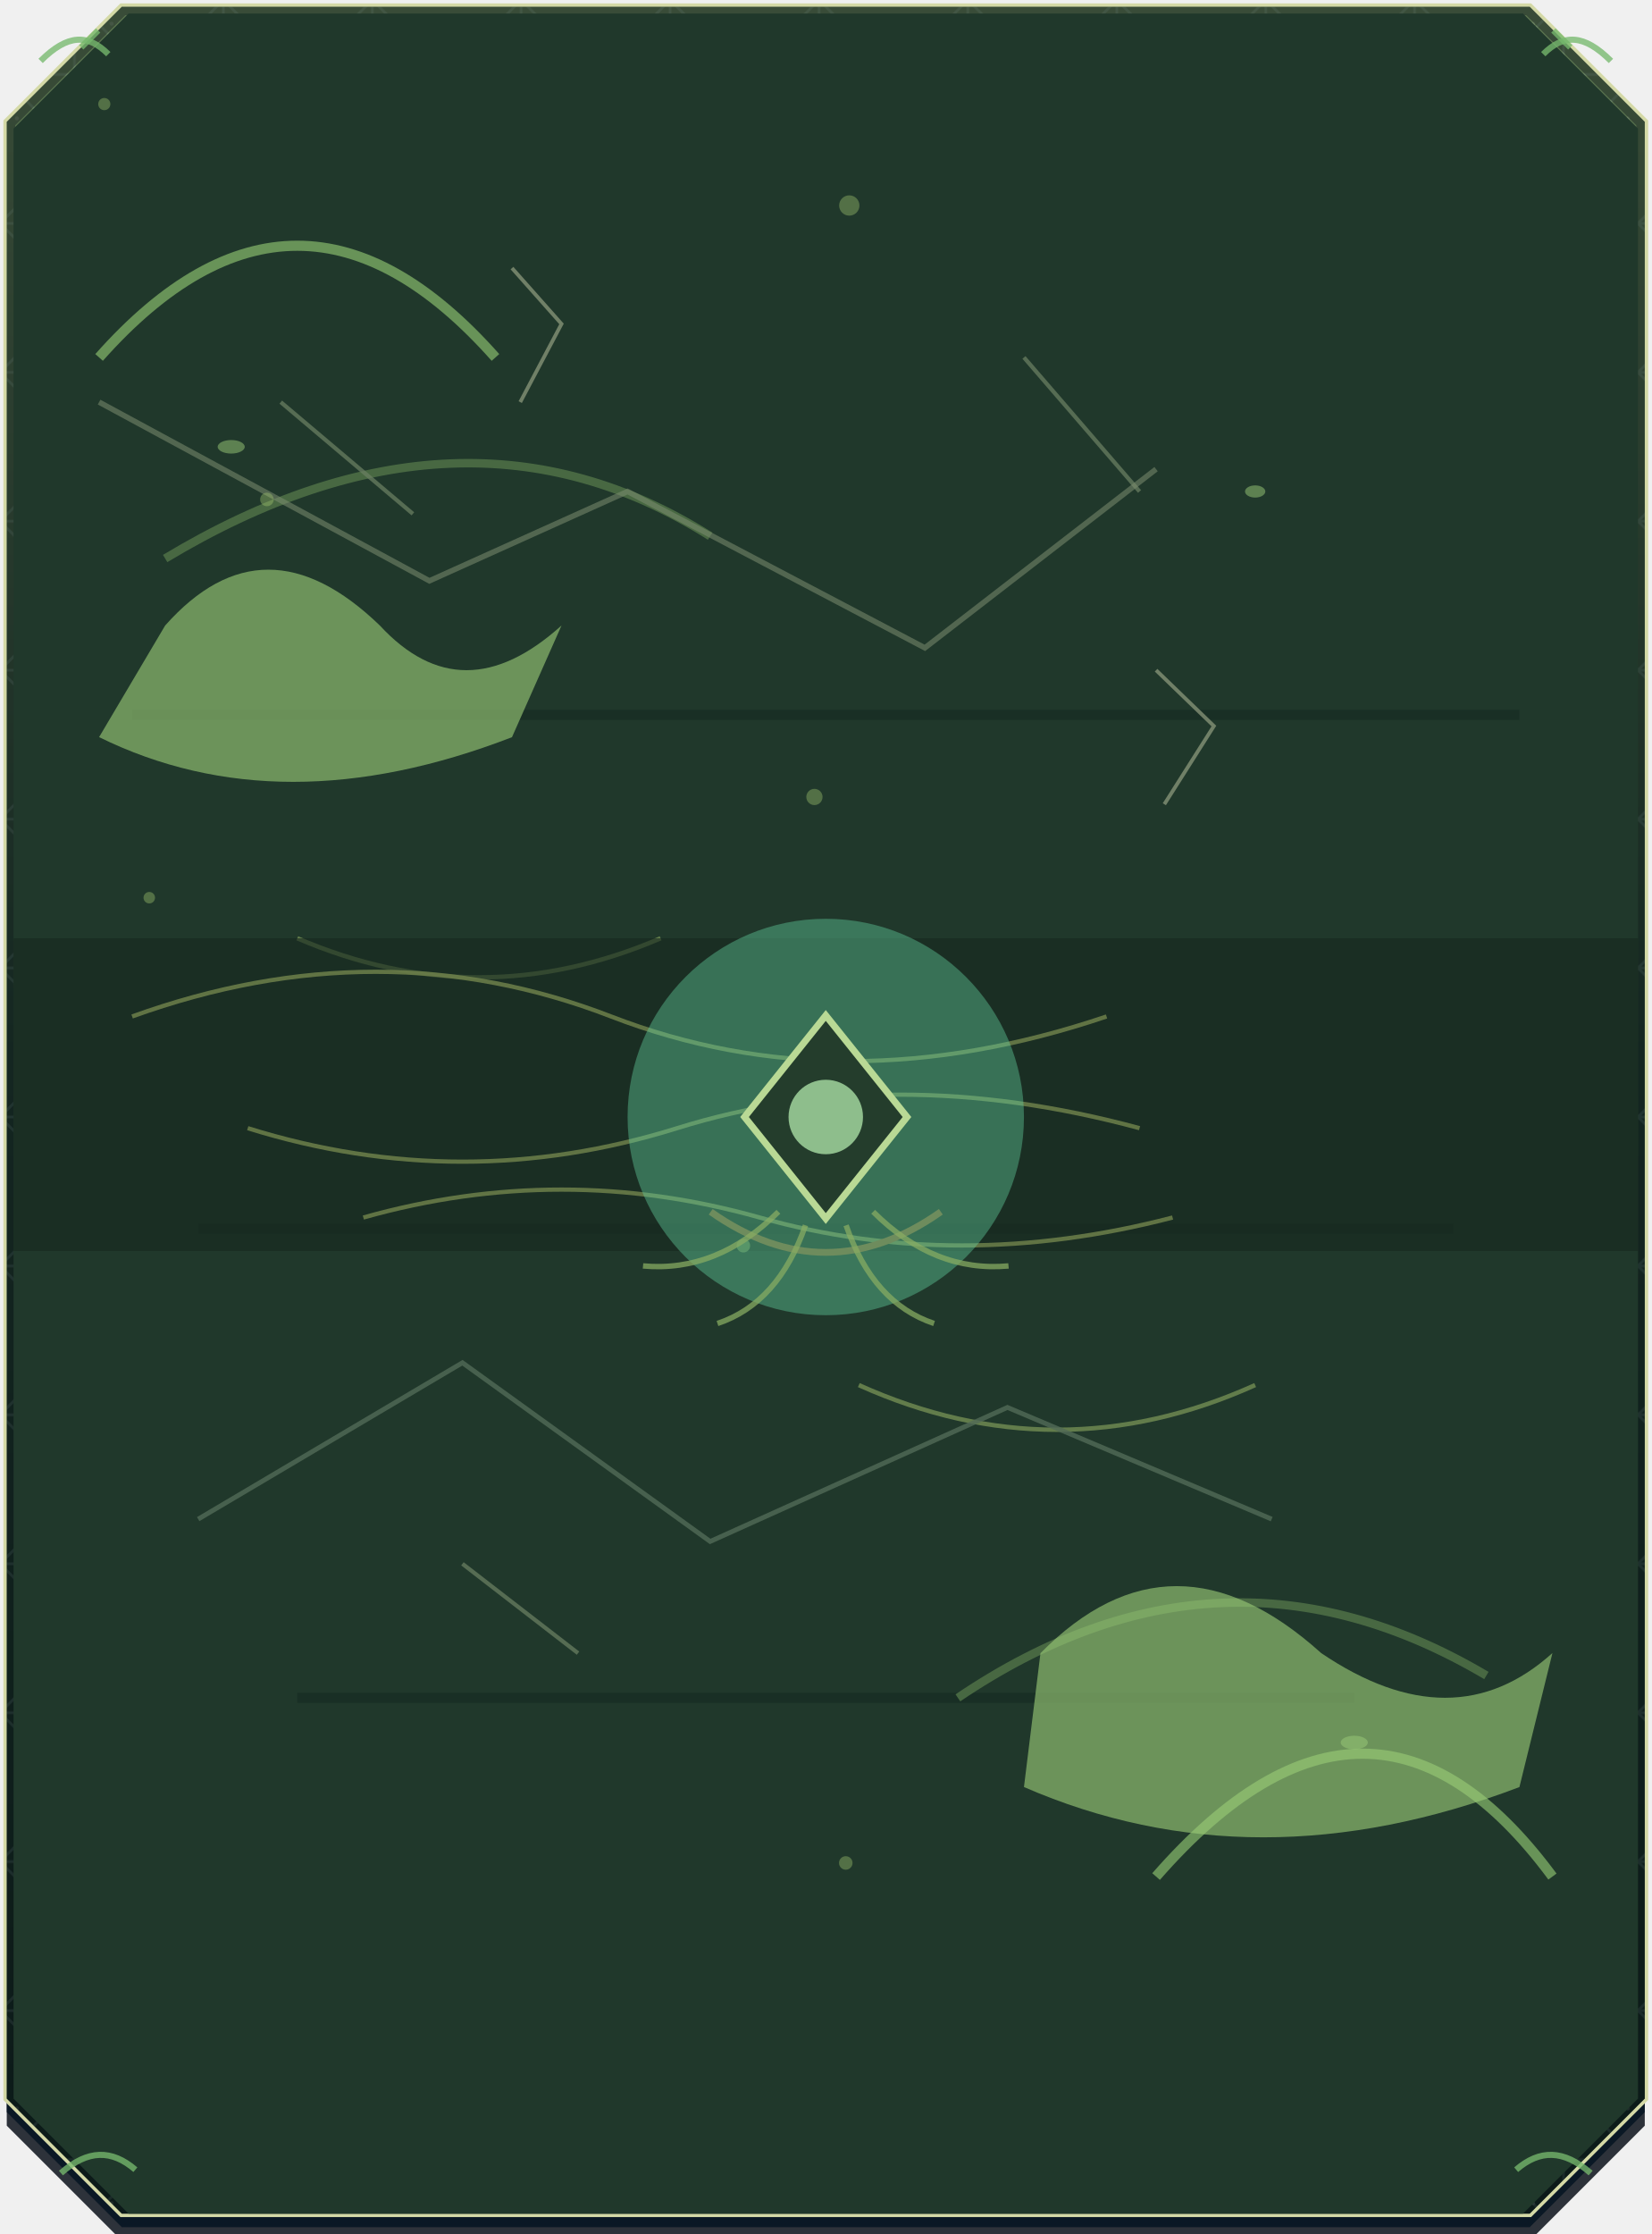
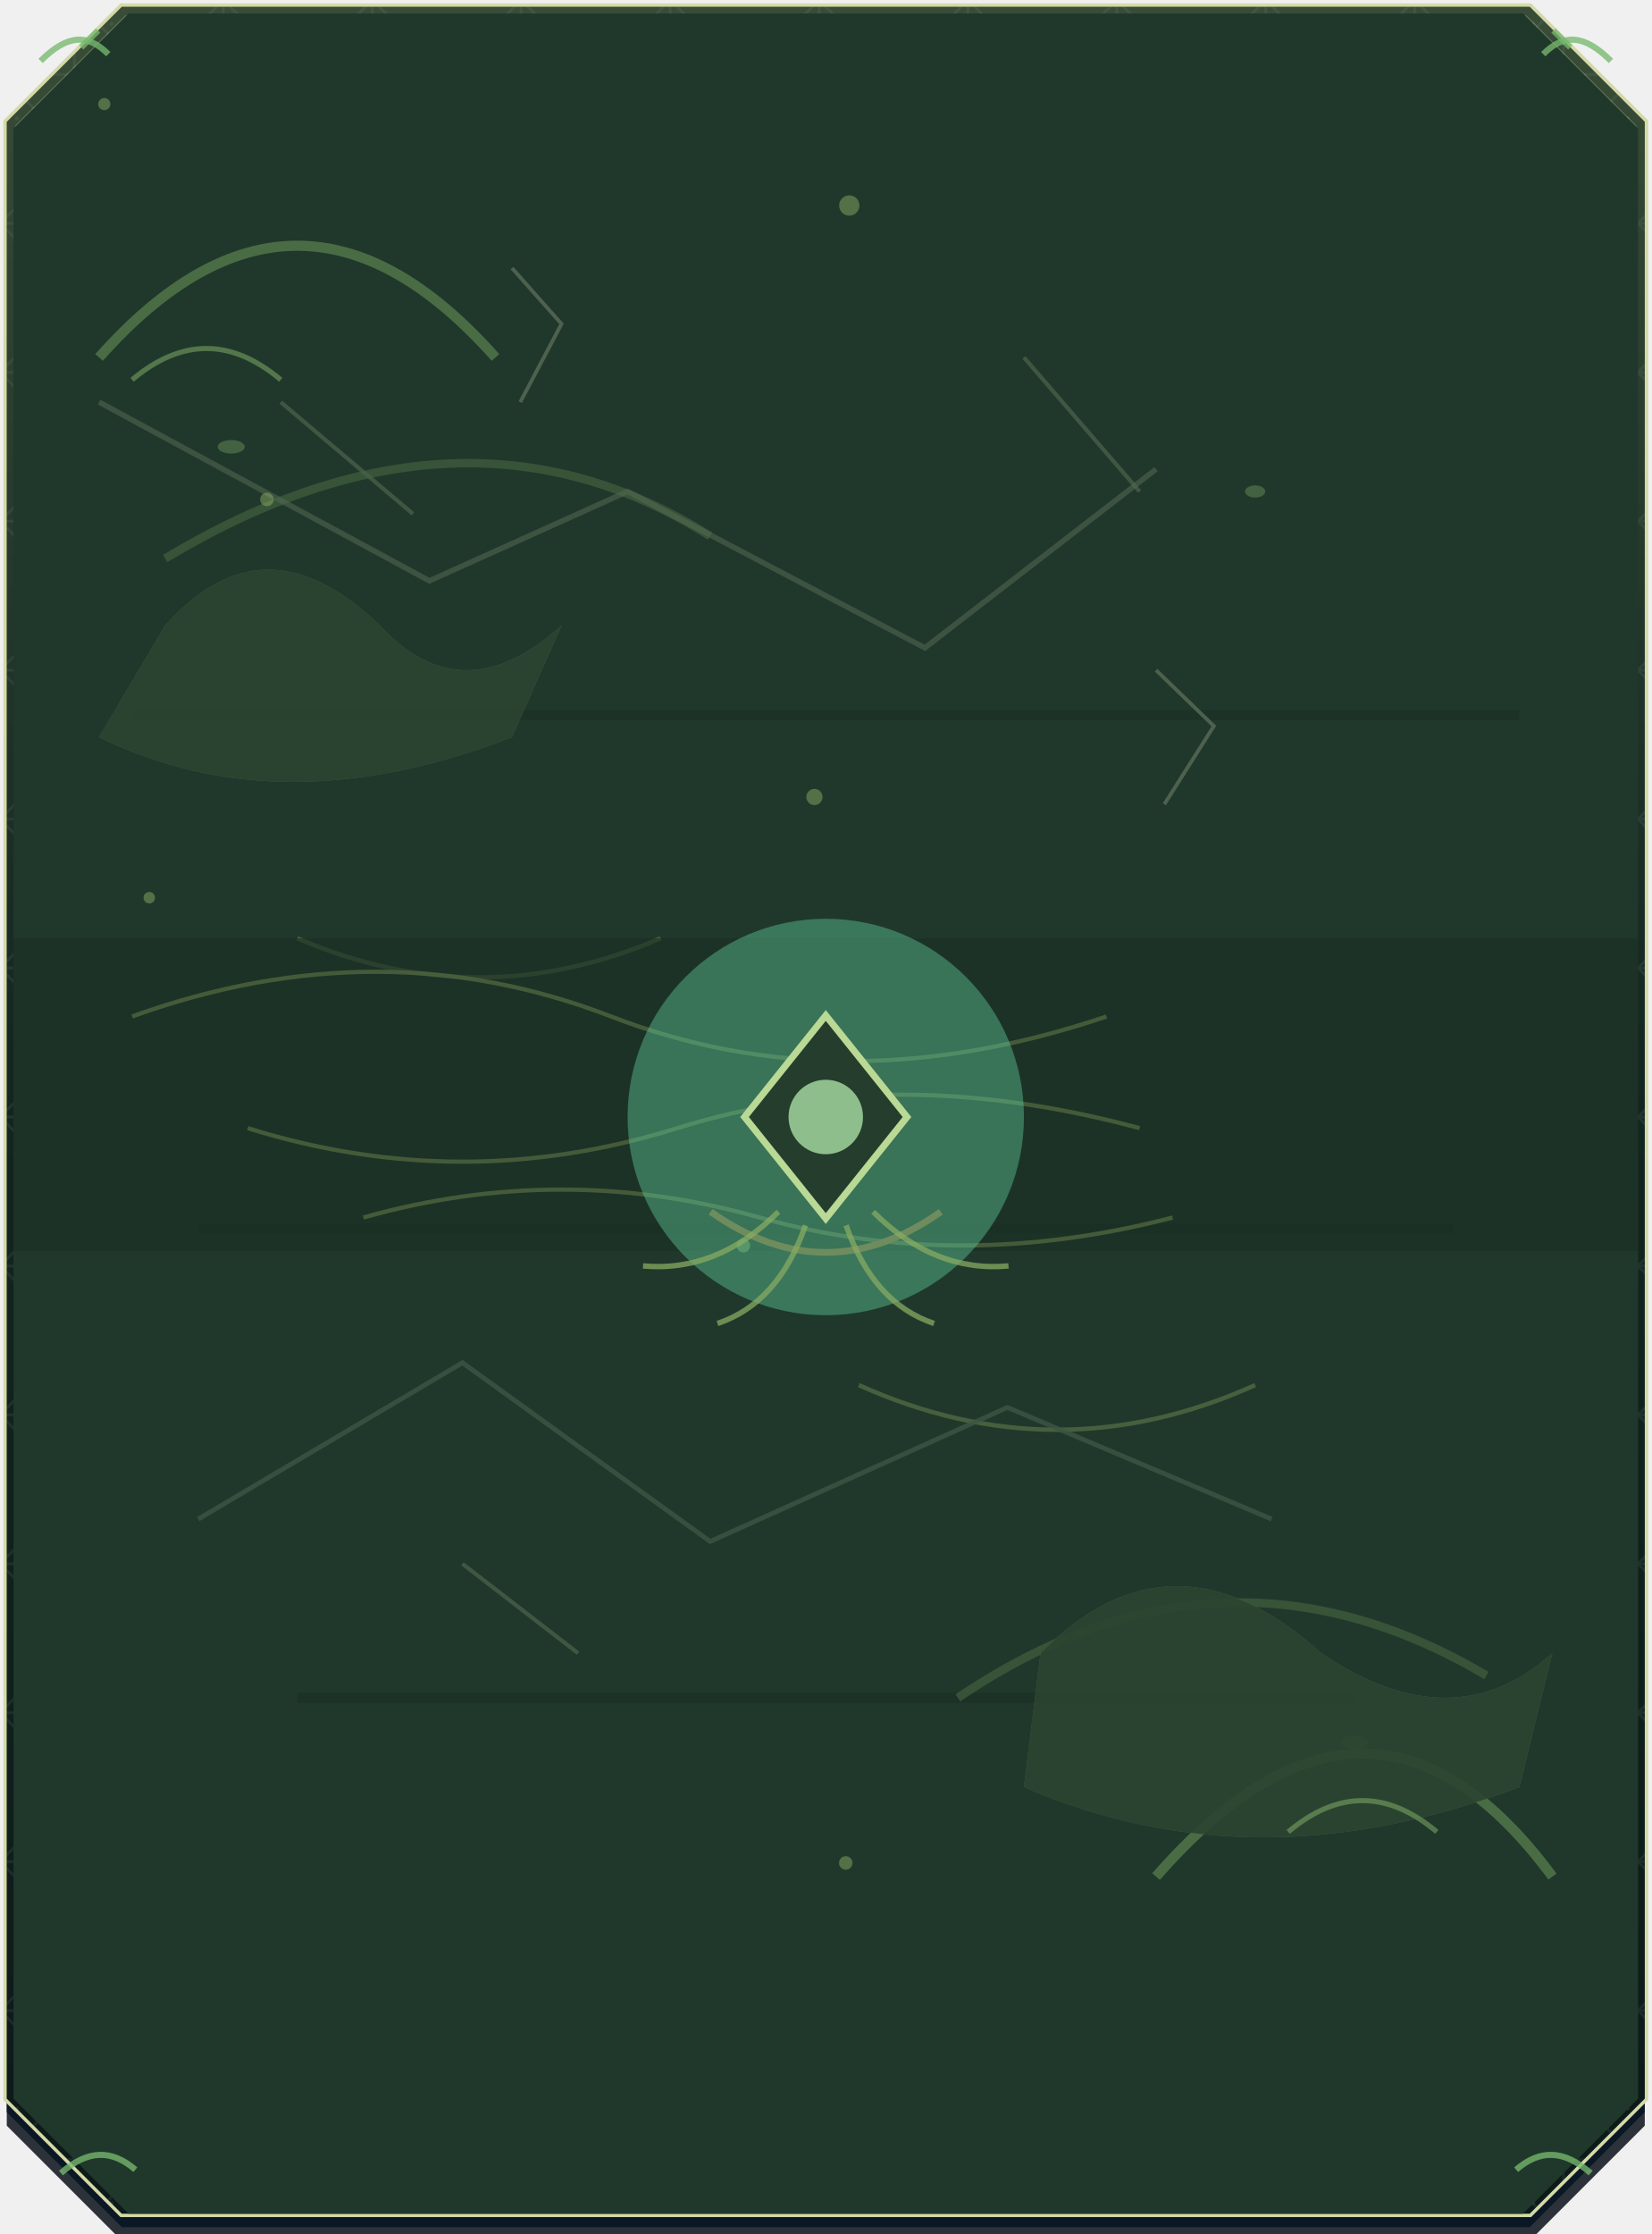
<svg xmlns="http://www.w3.org/2000/svg" width="976" height="1320" viewBox="0 0 488 660" role="img" aria-label="M7 panel normal" data-style="m11-enchanted-forest@0.1.0" data-geometry-shape="chamfered-angular" data-corner-radius="2" data-end-cap-depth="34">
  <defs>
    <linearGradient id="m11-panel-488x660-normal-plate" x1="0" y1="0" x2="0" y2="1">
      <stop offset="0" stop-color="#5C7650" />
      <stop offset=".48" stop-color="#20382B" />
      <stop offset="1" stop-color="#13251E" />
    </linearGradient>
    <linearGradient id="m11-panel-488x660-normal-primary" x1="0" y1="0" x2="0" y2="1">
      <stop offset="0" stop-color="#F1E8C8" />
      <stop offset=".45" stop-color="#66D9B2" />
      <stop offset="1" stop-color="#2A856F" />
    </linearGradient>
    <linearGradient id="m11-panel-488x660-normal-energy" x1="0" y1="0" x2="1" y2="0">
      <stop offset="0" stop-color="#B8E0A5" stop-opacity="0" />
      <stop offset=".5" stop-color="#B8E0A5" stop-opacity=".86" />
      <stop offset="1" stop-color="#B8E0A5" stop-opacity="0" />
    </linearGradient>
    <pattern id="m11-panel-488x660-normal-grain" width="28" height="28" patternUnits="userSpaceOnUse">
      <circle cx="5" cy="7" r=".6" fill="#FFFFFF" fill-opacity=".12" />
      <circle cx="20" cy="15" r=".45" fill="#061321" fill-opacity=".2" />
    </pattern>
    <pattern id="m11-panel-488x660-normal-plate-pattern" width="44" height="44" patternUnits="userSpaceOnUse">
      <path d="M0 22H44M22 0V44M0 22L22 0 44 22 22 44Z" fill="none" stroke="#D8FBFF" stroke-opacity=".12" stroke-width=".8" />
    </pattern>
    <mask id="m11-panel-488x660-normal-mask">
      <path d="M36 2H452L486 36V620L452 654H36L2 620V36Z" fill="white" />
    </mask>
  </defs>
  <g opacity="1">
    <g id="m11-panel-488x660-normal-outer-shadow" data-layer="outer-shadow" transform="translate(0 8)">
      <path d="M36 2H452L486 36V620L452 654H36L2 620V36Z" fill="#020812" opacity=".82" />
    </g>
    <g id="m11-panel-488x660-normal-connected-depth" data-layer="connected-depth" transform="translate(0 4)">
      <path d="M36 2H452L486 36V620L452 654H36L2 620V36Z" fill="#071522" opacity=".9" />
    </g>
    <g id="m11-panel-488x660-normal-outer-frame" data-layer="outer-frame">
      <path d="M36 2H452L486 36V620L452 654H36L2 620V36Z" fill="#071421" stroke="#D4D9A6" stroke-width="2" stroke-linejoin="miter" />
    </g>
    <g id="m11-panel-488x660-normal-inner-plate-fill" data-layer="inner-plate-fill">
      <path d="M36 2H452L486 36V620L452 654H36L2 620V36Z" fill="url(#m11-panel-488x660-normal-plate)" />
    </g>
    <g id="m11-panel-488x660-normal-surface-grain" data-layer="surface-grain" data-material-source="m8-ice-grain" mask="url(#m11-panel-488x660-normal-mask)">
      <rect width="488" height="660" fill="url(#m11-panel-488x660-normal-grain)" />
    </g>
    <g id="m11-panel-488x660-normal-surface-pattern" data-layer="surface-pattern" data-material-source="m8-crystal-facet-pattern" mask="url(#m11-panel-488x660-normal-mask)">
      <rect width="488" height="660" fill="url(#m11-panel-488x660-normal-plate-pattern)" />
    </g>
    <g id="m11-panel-488x660-normal-side-bevel-shade" data-layer="side-bevel-shade" mask="url(#m11-panel-488x660-normal-mask)">
      <path d="M36 2H452L486 36V620L452 654H36L2 620V36Z" fill="none" stroke="#020812" stroke-opacity=".38" stroke-width="5" />
    </g>
    <g id="m11-panel-488x660-normal-top-bevel-highlight" data-layer="top-bevel-highlight" mask="url(#m11-panel-488x660-normal-mask)">
      <path d="M44 8H444" stroke="#FFFFFF" stroke-opacity=".55" stroke-width="3" stroke-linecap="square" />
    </g>
    <g id="m11-panel-488x660-normal-cold-edge-accent" data-layer="cold-edge-accent" data-material-source="m8-cold-edge-accent" mask="url(#m11-panel-488x660-normal-mask)">
      <rect x="34" y="6" width="420" height="8" fill="url(#m11-panel-488x660-normal-energy)" />
    </g>
    <g id="m11-panel-488x660-normal-ornament-decal" data-layer="ornament-decal" data-material-source="m7-ornament-marks" mask="url(#m11-panel-488x660-normal-mask)">
      <path d="M42 647h16M430 647h16" stroke="#E6FCFF" stroke-opacity=".5" stroke-width="2" />
    </g>
    <g id="m8-panel-crystal-focal" data-layer="crystal-focal" data-slot="editable-crystal-focal" aria-label="editable crystal focal">
      <path d="M244 315l12 15-12 15-12-15Z" fill="#A9F7FF" fill-opacity=".42" stroke="#E8FEFF" stroke-width="1.5" />
      <path d="M244 315v30M232 330h24" stroke="#D7FBFF" stroke-opacity=".8" />
      <path d="M244 320l7 10-7 10-7-10Z" fill="#FFFFFF" fill-opacity=".5" />
    </g>
    <g id="m11-panel-material-stack" data-layer="forest-material-stack" data-material-families="weathered-stone,dark-wood,moss-lichen">
      <path d="M38 4H450L484 38V620L450 654H38L4 620V38Z" fill="#20382B" />
      <path d="M39.04 211.2H448.96M58.56 363H429.44M87.84 501.6H400.16" stroke="#182E24" stroke-width="3" stroke-opacity=".82" />
      <path d="M48.8 165Q136.64 112.2 209.84 158.4M283.04 501.6Q361.12 448.8 439.2 495" fill="none" stroke="#4D6E45" stroke-width="2.5" stroke-opacity=".9" />
      <path d="M29.28 105.6Q87.84 39.6 146.4 105.6M341.6 554.4Q405.04 481.8 458.72 554.4" fill="none" stroke="#84B66A" stroke-width="3" stroke-opacity=".72" />
    </g>
    <g id="m11-panel-material-detail" data-layer="forest-material-detail" data-material-channels="stone-chips,wood-grain,moss-mask">
      <path d="M82.96 118.8l39.04 33M302.56 105.6l34.16 39.6M136.64 462l34.16 26.4" stroke="#6B8063" stroke-width="1.2" stroke-opacity=".72" />
      <path d="M87.84 277.2q53.68 23.1 107.36 0M253.76 409.2q58.56 26.4 117.12 0" fill="none" stroke="#789356" stroke-width="1.3" stroke-opacity=".75" />
      <g fill="#9BCB78" fill-opacity=".5">
        <ellipse cx="68.32" cy="132" rx="4" ry="2" />
        <ellipse cx="400.16" cy="514.8" rx="4" ry="2" />
        <ellipse cx="370.88" cy="145.2" rx="3" ry="1.8" />
      </g>
    </g>
    <g id="m11-panel-material-face-depth" data-layer="forest-material-face-depth" data-material-source="shared-face-geometry">
      <clipPath id="m11-panel-face-clip">
        <path d="M38 4H450L484 38V620L450 654H38L4 620V38Z" />
      </clipPath>
      <g clip-path="url(#m11-panel-face-clip)">
        <g data-layer="forest-weathered-stone">
          <path d="M29.28 118.8l97.6 52.8 58.56 -26.4 87.84 46.2 68.32 -52.8" fill="none" stroke="#7C8D70" stroke-width="1.6" stroke-opacity=".55" />
          <path d="M58.56 448.8l78.08 -46.2 73.2 52.8 87.84 -39.6 78.08 33" fill="none" stroke="#526B56" stroke-width="1.4" stroke-opacity=".8" />
          <path d="M151.28 79.2l14.64 16.5 -12.2 23.1M341.6 198l17.08 16.5 -14.64 23.1" fill="none" stroke="#9BA687" stroke-width="1.1" stroke-opacity=".65" />
        </g>
        <g data-layer="forest-dark-wood-grain">
          <path d="M0 277.2H488V369.6H0Z" fill="#17291F" fill-opacity=".62" />
          <path d="M39.04 300.3q73.2 -26.4 141.52 0t146.4 0M73.2 333.3q63.44 19.8 126.88 0t136.64 0M107.36 359.7q58.56 -16.5 117.12 0t122 0" fill="none" stroke="#72854C" stroke-width="1.25" stroke-opacity=".8" />
        </g>
        <g data-layer="forest-moss-growth-mask" fill="#9BCB78" fill-opacity=".62">
          <path d="M48.8 184.8q29.28 -33 63.44 0q24.4 26.4 53.68 -.01l-14.64 33q-68.32 26.4 -122 -.02Z" />
          <path d="M307.44 488.4q39.04 -39.6 82.96 -.01q39.04 26.4 68.32 -.03l-9.76 39.6q-78.08 29.7 -146.4 -.01Z" />
        </g>
      </g>
    </g>
+     <g id="m11-panel-material-restraint" data-layer="forest-material-restraint" data-restraint="edge-anchored-low-opacity">
+       <clipPath id="m11-panel-restraint-clip">
+         <path d="M38 4H450L484 38V620L450 654H38L4 620V38Z" />
+       </clipPath>
+       <g clip-path="url(#m11-panel-restraint-clip)">
+         <path d="M0 0H488V660H0Z" fill="#20382B" fill-opacity=".42" />
+         <g data-layer="forest-moss-edge-anchor" fill="#20382B" fill-opacity=".78">
+           <path d="M48.8 184.8q29.28 -33 63.44 0q24.4 26.4 53.68 -.01l-14.64 33q-68.32 26.4 -122 -.02Z" />
+           <path d="M307.44 488.4q39.04 -39.6 82.96 -.01q39.04 26.4 68.32 -.03l-9.76 39.6q-78.08 29.7 -146.4 -.01Z" />
+         </g>
+         <path d="M39.04 112.2q21.96 -18.48 43.92 0M380.64 541.2q21.96 -18.48 43.92 0" fill="none" stroke="#9BCB78" stroke-width="1.5" stroke-opacity=".42" />
+       </g>
+     </g>
    <g id="m11-panel-moss-variation" data-layer="forest-variation" data-variation-seed="51731" data-variation-baseline="false" fill="#A6CC72" fill-opacity=".38">
      <circle cx="250.95" cy="60.71" r="3.0" />
      <circle cx="240.65" cy="235.45" r="2.4" />
      <circle cx="30.82" cy="30.75" r="1.8" />
      <circle cx="78.87" cy="147.55" r="2.0" />
      <circle cx="219.66" cy="368.02" r="2.0" />
      <circle cx="249.91" cy="550.38" r="2.0" />
      <circle cx="44.11" cy="265.21" r="1.7" />
    </g>
    <g id="m11-panel-leaf-vine-ornament" data-layer="forest-ornament" data-ornament="leaf-vine" data-ornament-count="4" fill="none" stroke="#76B86D" stroke-opacity=".78" stroke-width="1.8">
      <path d="M12 18c8-8 14-8 20-2M476 18c-8-8-14-8-20-2M18 642c8-7 15-7 22-1M470 642c-8-7-15-7-22-1" />
      <path d="M24 14l5-5M464 14l-5-5" />
    </g>
    <g id="m11-panel-luminous-seed" data-layer="luminous-seed-focal" data-focal="m11-luminous-seed" data-halo-opacity=".40" data-halo-extent-ratio=".12">
      <circle cx="244" cy="330" r="58.56" fill="#65D5A4" fill-opacity=".40" />
      <path d="M244 300l24 30-24 30-24-30Z" fill="#243D2C" stroke="#B9D995" stroke-width="2" />
      <circle cx="244" cy="330" r="11" fill="#B8F0B2" fill-opacity=".72" />
    </g>
    <g id="m11-panel-seed-support" data-layer="forest-focal-support" fill="none" stroke="#6E8C5D" stroke-width="2">
      <path d="M210 358Q244 382 278 358" />
    </g>
    <g id="m11-panel-seed-roots" data-layer="forest-focal-roots" data-focal-depth="seed-support-roots" fill="none" stroke="#89AE63" stroke-opacity=".72" stroke-width="1.6">
      <path d="M230 358q-18 18-40 16M258 358q18 18 40 16M238 362q-8 23-26 29M250 362q8 23 26 29" />
    </g>
    <g id="m11-enchanted-forest-panel-content" data-layer="content" data-slot="editable-panel-content" data-safe-x="48" data-safe-y="8" data-safe-width="392" data-safe-height="642" />
  </g>
</svg>
